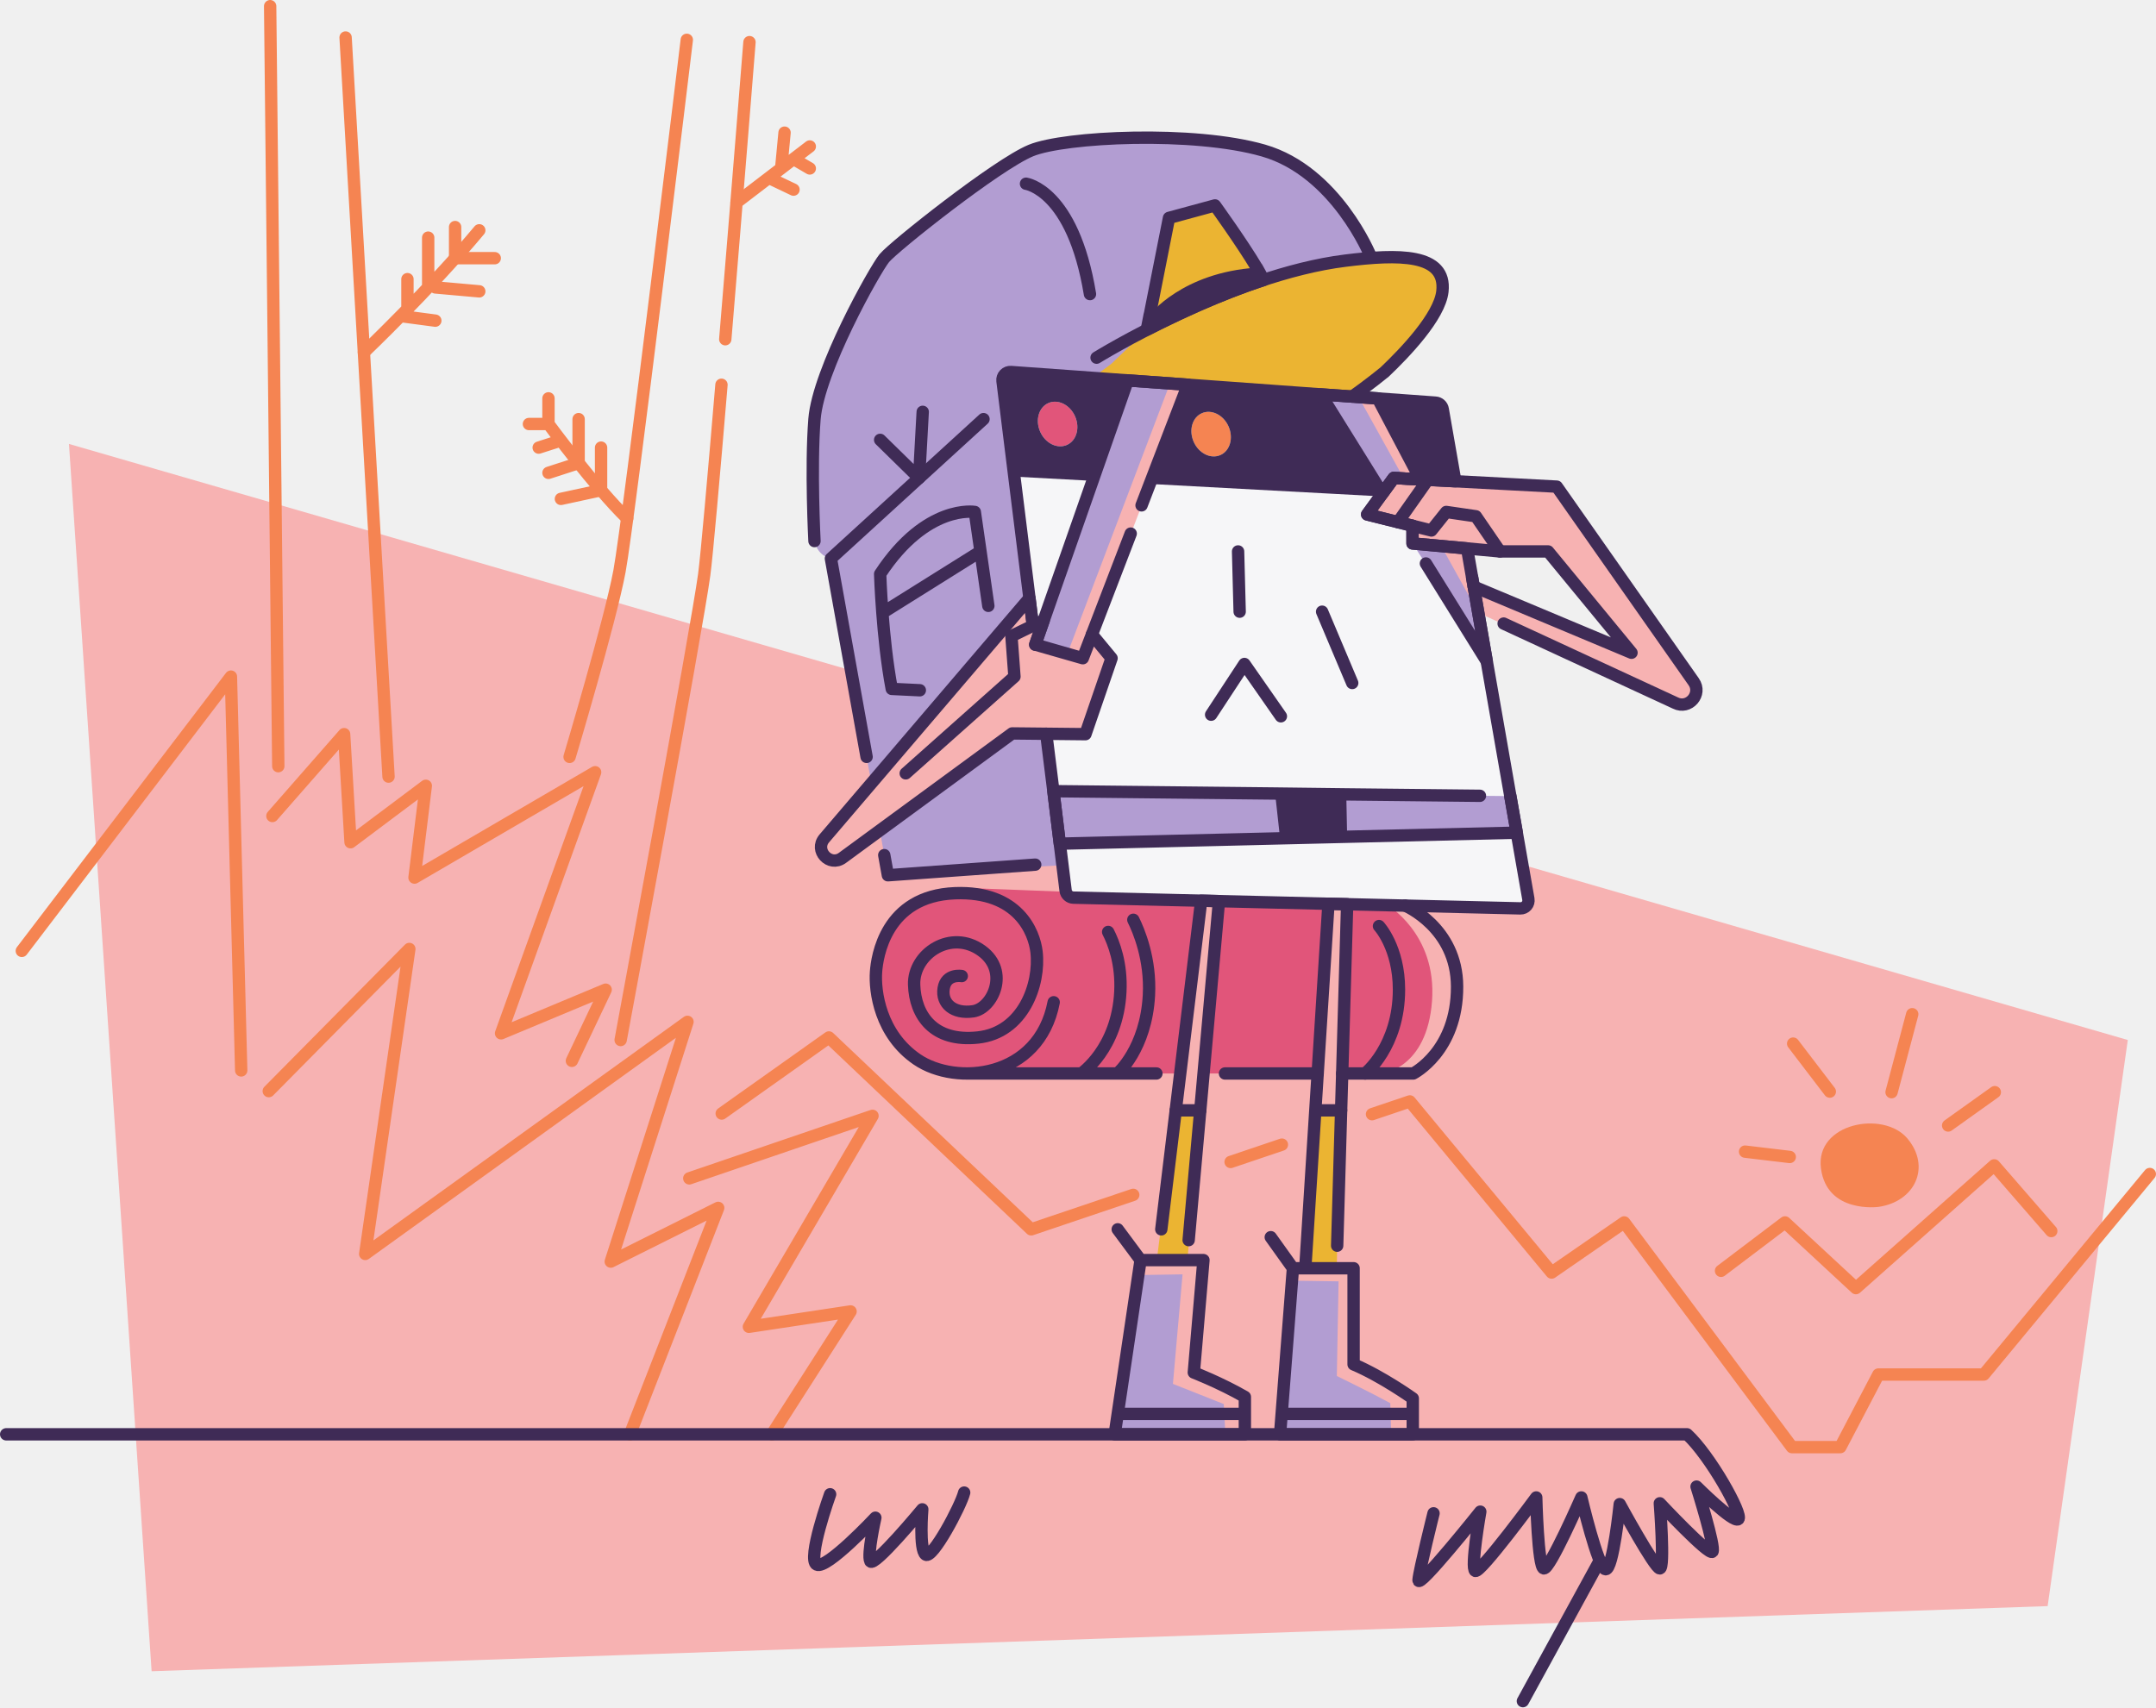
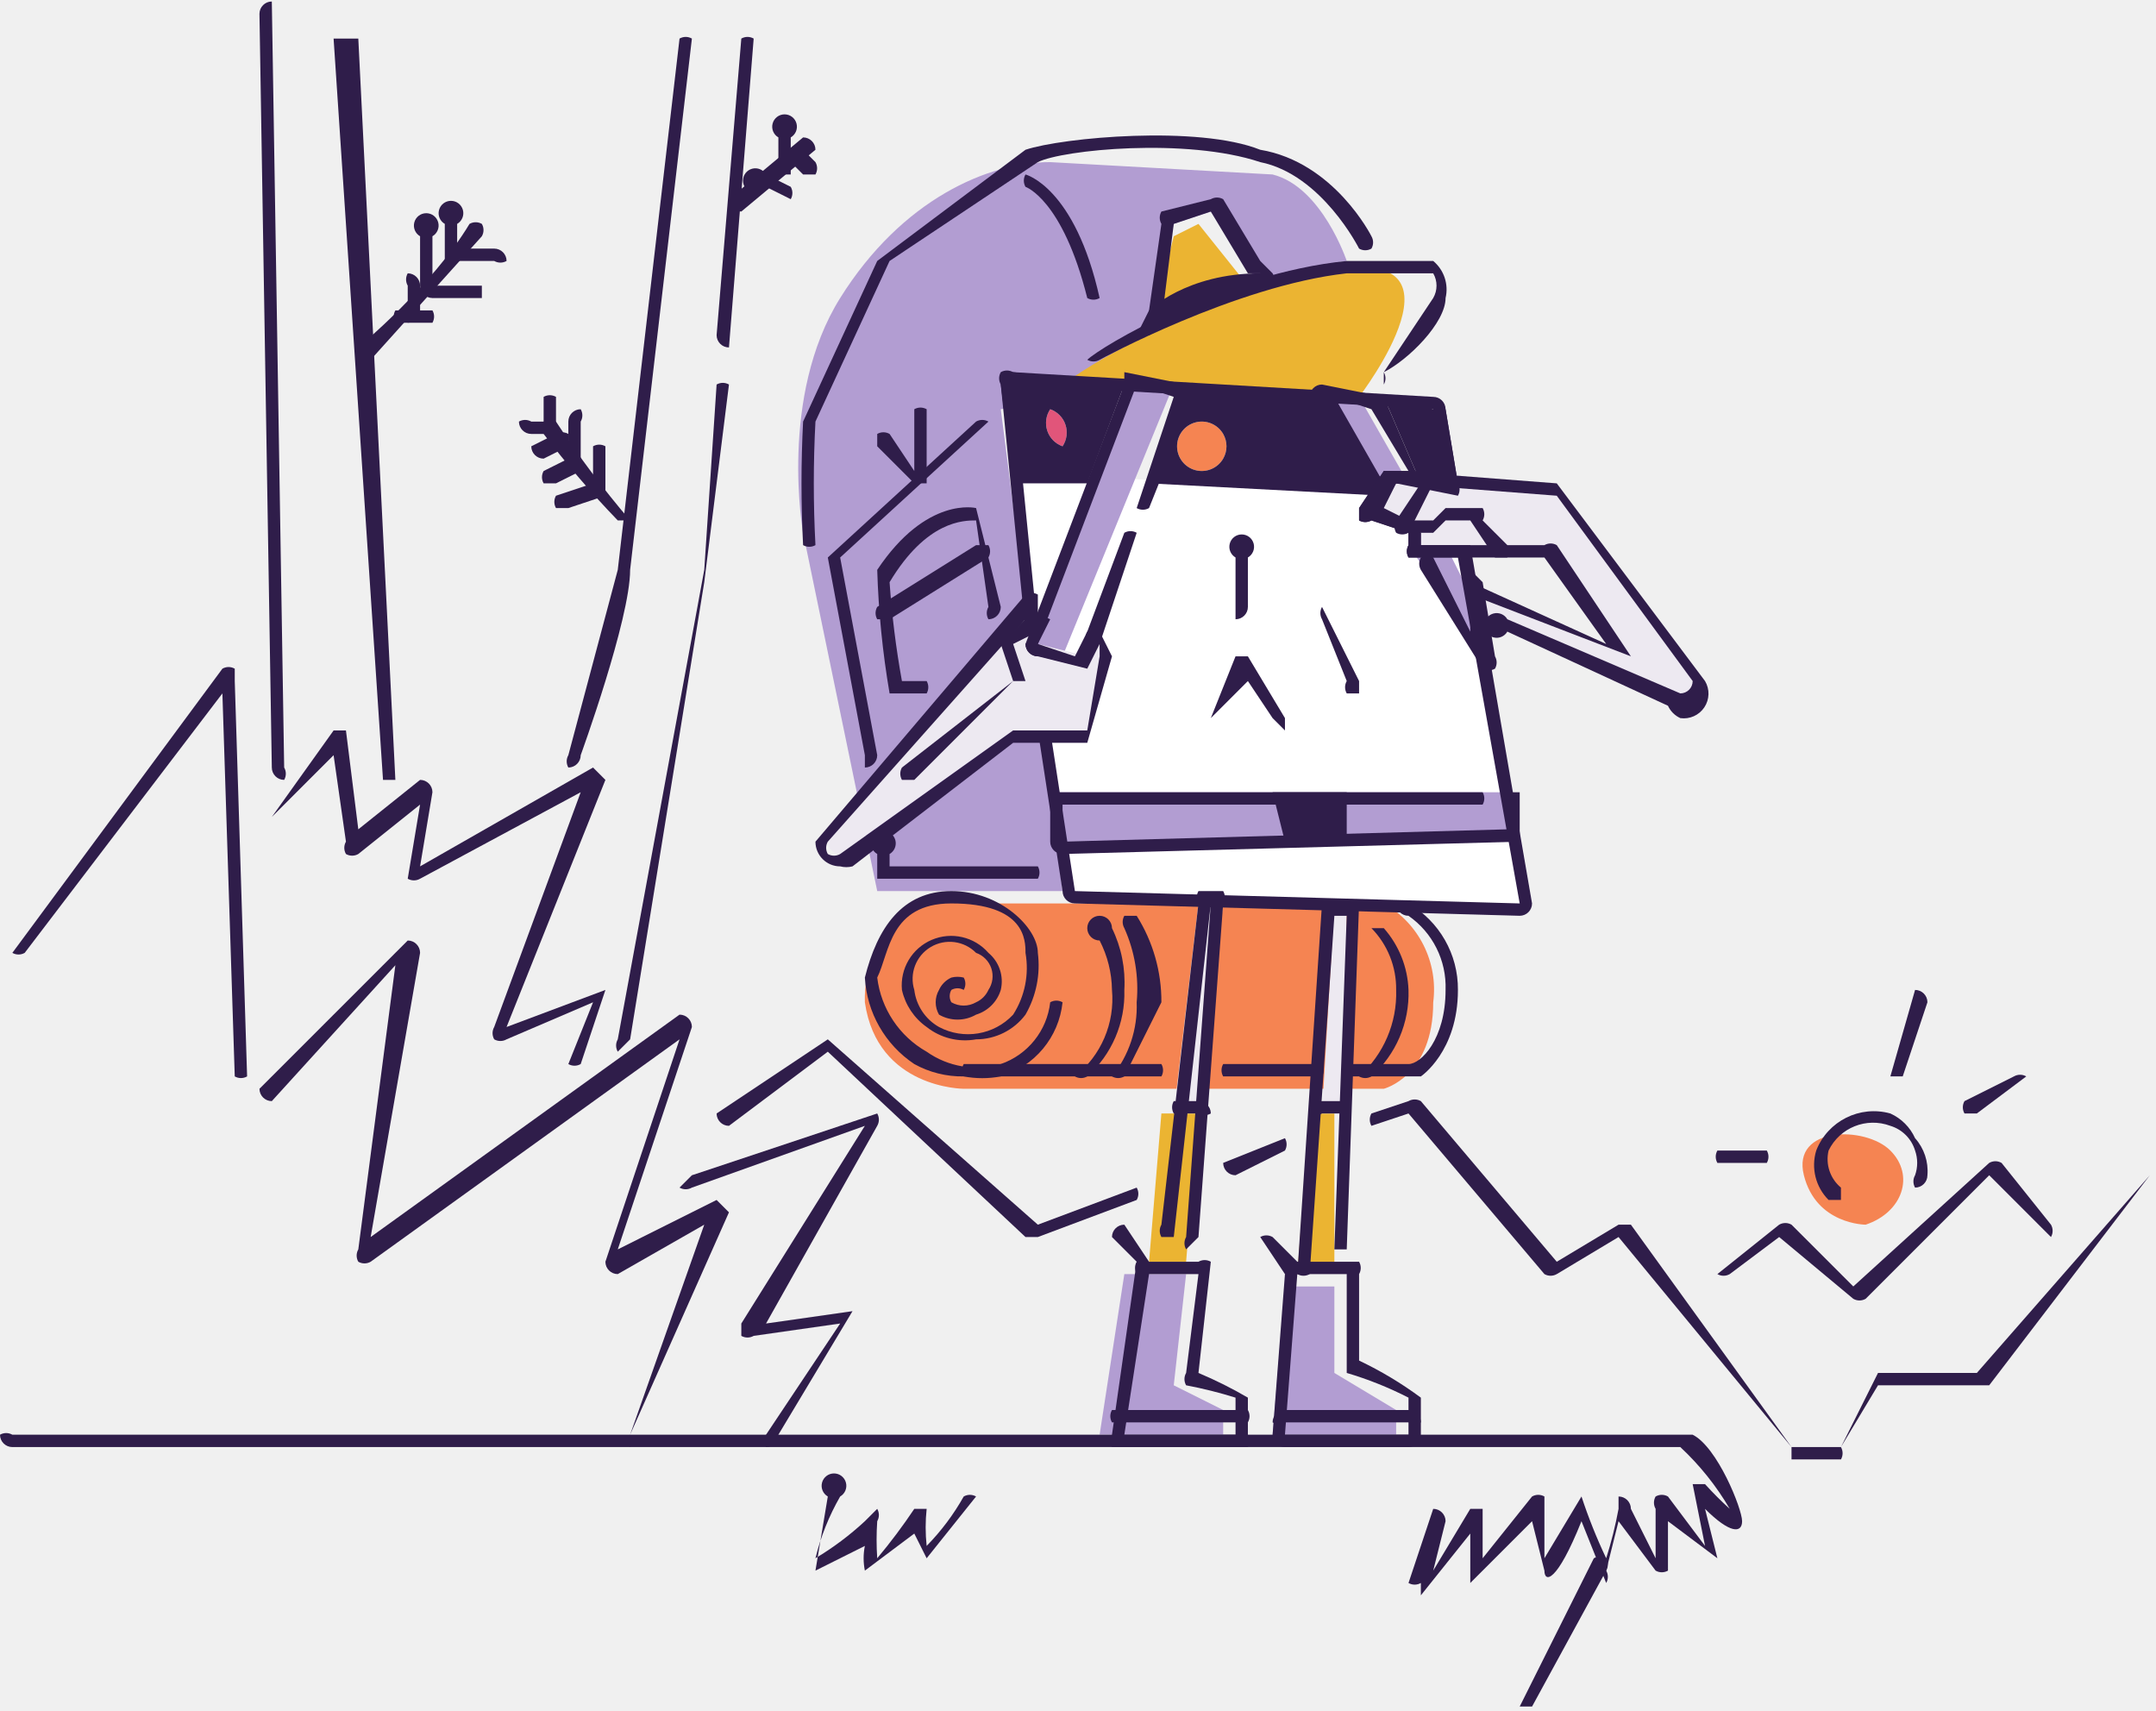
- <svg xmlns="http://www.w3.org/2000/svg" id="preview" width="2.424in" height="1.92in" viewBox="0 0 174.527 138.241">
-   <defs>
-     <style>.cls-1,.cls-2{stroke:#3f2b56;fill:none;stroke-linecap:round;stroke-linejoin:round}.cls-2{stroke:#f58452}.cls-3{fill:#f7b2b2}.cls-5{fill:#f58452}.cls-6{fill:#ebb432}.cls-7{fill:#b29dd2}.cls-8{fill:#e1557a}.cls-9{fill:#3f2b56}</style>
-   </defs>
-   <path d="m5.581 35.946 166.664 48.263-6.489 45.838-153.484 5.273-6.691-99.374z" class="cls-3" />
-   <path d="m98.351 16.631-3.72 1.01-1.864 9.034s4.112-2.36 9.514-4.004l-3.93-6.04ZM107.256 21.496s5.69-1.952 8.864.175-4.215 8.725-4.215 8.725l-2.988 1.679-10.162-.92 8.501-9.659Z" class="cls-6" />
-   <path d="M107.256 21.496c-2.288.5-3.021.52-4.975 1.175-5.402 1.644-9.514 4.004-9.514 4.004-4.228 2.168-6.557 4.037-6.557 4.037l23.66 1.238s10.591-13.342-2.614-10.454Z" class="cls-6" />
-   <path d="m112.208 73.216 1.98.336s4.606 2.45 3.701 7.4-3.485 5.967-3.485 5.967h-2.526l.33-13.703ZM92.329 102.031h5.089l-.778 9.101 4.131 1.975v3.029H90.233l2.096-14.105zM104.663 102.689h4.91v7.784l4.79 2.958v2.705h-10.742l1.042-13.447z" class="cls-3" />
-   <path d="m86.007 70.054-14.133.816-4.613-25.645s-1.05-.154-1.33-1.414c0 0-.027-9.479.074-10.465.227-2.211 4.105-10.247 5.243-11.958 0 0 8.735-8.443 13.744-9.528 3.399-.736 15.411-1.11 19.034.832 5.436 2.914 6.921 8.047 6.921 8.047s-4.808.523-8.666 1.933l-3.93-6.04-3.72 1.01-1.8 9.06-2.85 2.74-2.77 2.074-5.851 1.01 4.647 37.528Z" class="cls-7" />
-   <path d="m84.693 59.413.148 1.199.43 3.45.52 4.25.47 3.8c.04.32.31.56.63.57l36.18.87c.41.01.72-.35.65-.76l-.94-5.37-.52-2.96-1.91-10.92-.817-4.689-.179-1.027-.184-1.055-.413-2.364-4.415-.404v-1.432l-3.672-.918 1.234-1.693-29.86-1.906.066.537 1.5 12.07 1.082 8.752Z" style="fill:#f6f6f8" />
-   <path d="m93.379 31.155 2.782.078-8.509 22.064-1.251-.36 6.978-21.782z" class="cls-3" />
-   <path d="M152.046 97.724s-4.155.554-4.64-3.116 5.055-4.727 6.994-2.429.624 5.13-2.354 5.545Z" class="cls-5" />
-   <path d="m122.781 67.422-13.73.329-5.43.13-17.83.431-.52-4.251 17.95.19 5.76.07 13.28.14.52 2.961zM116.338 47.088l4.013 6.454-.89-5.107-2.677-4.209-2.441-.223 1.995 3.085zM106.911 32.265l4.826 7.81 1.084-1.372h1.068l-4.019-6.753-2.959.315zM94.669 31.155l-8.268 21.782-2.6-.746 7.49-21.39 3.378.354z" class="cls-7" />
-   <path d="m119.298 47.498 12.773 5.355-6.75-8.203h-3.9l-7.078-.647v-1.432l-3.672-.918 2.15-2.95 13.2.7 11.083 15.8c.7.995-.396 2.264-1.483 1.718l-15.954-7.305-.37-2.118ZM83.611 50.66l.876-.425-.686 1.956 3.851 1.105.739-1.922 1.59 1.922-2.115 6.15-5.931-.061-13.737 10.074c-1.039.762-2.303-.6-1.466-1.579l16.603-19.445.276 2.226Z" class="cls-3" />
-   <path d="m104.585 103.695 3.773.056-.142 7.663s2.91 1.42 4.329 2.2l.07 2.483-8.994.04.964-12.442ZM92.149 103.242l3.579-.058-.78 8.869 4.115 1.632.142 2.625-8.972-.174 1.916-12.894z" class="cls-7" />
-   <path d="M95.175 89.907h1.986l-1.057 12.322-2.493.048 1.564-12.37zM106.665 89.907l1.75.199-.195 12.189-2.558.394 1.003-12.782z" class="cls-6" />
-   <path d="m78.806 71.918 33.402 1.298s4.126 2.339 3.714 7.841-4.044 5.862-4.044 5.862H78.22s-6.85-.056-7.262-6.796c-.176-2.873.548-5.474 2.48-6.796 2.613-1.788 5.368-1.41 5.368-1.41Z" class="cls-8" />
-   <path d="M106.665 89.907h1.898l.488-16.693-1.512-.036-.874 16.729zM95.175 89.907h1.986l1.515-16.942-1.439-.035-2.062 16.977z" class="cls-3" />
-   <path d="M86.367 36.025c-.778.347-1.746-.13-2.163-1.066-.416-.935-.122-1.974.656-2.32s1.746.13 2.163 1.066c.416.935.122 1.974-.656 2.32Z" class="cls-8" />
-   <path d="M98.793 36.844c-.778.347-1.746-.13-2.162-1.065-.416-.936-.123-1.974.655-2.32s1.747.13 2.163 1.065c.416.935.123 1.974-.655 2.32Z" class="cls-5" />
-   <path d="m109.87 31.95 9.797 17.667-.696-3.993-7.44-13.363-1.661-.311z" class="cls-3" />
-   <path d="m21.756 88.347 11.379-11.509-3.572 24.692 26.089-18.791-6.212 19.412 8.697-4.348-7.144 18.333M1.765 76.993l16.927-22.207.832 31.886" class="cls-2" />
-   <path d="m62.485 116.136 6.367-9.948-8.23 1.243 10.007-17.082-14.832 5.063M22.049 66.071l5.806-6.626.52 8.749 6.093-4.569-.914 7.432 14.621-8.529-7.615 21.14 8.467-3.534-2.733 5.761M21.868.5l.658 61.537M27.975 3.037l3.476 59.845M55.596 3.224s-4.697 38.99-5.45 43.03-4.039 15.031-4.039 15.031M58.402 31.153c-.623 7.406-1.187 13.805-1.397 15.382-.563 4.228-6.764 37.674-6.764 37.674M60.67 3.412s-.995 12.47-1.96 24.055M111.065 90.216l3.06-1.034 11.477 13.856 5.878-4.059 13.576 18.194h3.919l3.079-5.878h8.538l13.435-16.235M99.617 94.084l4.152-1.403" class="cls-2" />
-   <path d="m58.422 90.162 8.678-6.159 16.375 15.536 8.26-2.791M139.318 102.898l5.178-3.919 5.739 5.318 11.196-9.937 4.619 5.319M141.264 93.248l3.616.431M145.155 84.501l2.968 3.885M154.795 82.12l-1.673 6.313M157.702 91.131l3.777-2.698M29.456 28.532s5.387-5.14 9.34-9.884M32.982 25.022v-2.42M32.426 25.591l2.812.372M34.661 23.273v-4.032M35.238 23.273l3.558.317" class="cls-2" />
-   <path d="M36.84 18.384v2.522h3.209M50.77 41.974c-2.59-2.507-6.372-7.642-6.372-7.642v-2.077M44.398 34.332h-1.582M45.405 35.666l-1.798.577" class="cls-2" />
-   <path d="M46.838 33.937v3.557l-2.44.792M48.656 36.243v3.449l-3.251.703M59.622 16.396l5.93-4.536M62.233 14.399l2.001.954M64.234 12.868l1.318.771M63.233 13.639l.276-2.899" class="cls-2" />
-   <path d="m100.222 44.65.128 4.877M98.04 57.869l2.695-4.107 2.952 4.236M107.024 49.527l2.438 5.775M92.408 40.919l3.753-9.768-4.87-.35-7.49 21.39v.01M88.391 51.374l3.139-8.169M122.261 64.461l.52 2.961-13.73.329-5.43.13-17.83.431-.52-4.251 17.95.19 5.76.07 10.819.115" class="cls-1" />
-   <path d="m103.621 67.881-.4-3.63 5.76.07.07 3.43-5.43.13z" class="cls-9" />
-   <path d="m108.243 100.864.808-27.65-1.512-.036-1.877 29.511M109.573 110.473v-7.784h-4.91l-1.042 13.447h10.742v-2.909s-2.515-1.796-4.79-2.754ZM103.769 114.484h10.593M96.221 100.414l2.455-27.449-1.439-.035-3.231 26.609M92.329 102.03h5.09l-.78 9.102s2.156.838 4.132 1.975v3.03H90.233l2.096-14.106ZM90.479 114.484h10.292M92.329 102.031l-1.85-2.492M104.663 102.689l-1.796-2.514" class="cls-1" />
-   <path d="M81.841 30.122a.644.644 0 0 0-.69.72l.96 7.75 6.333.341 2.846-8.13-9.449-.681Zm4.526 5.903c-.778.347-1.746-.13-2.163-1.066-.416-.935-.122-1.974.656-2.32s1.746.13 2.163 1.066c.416.935.122 1.974-.656 2.32Z" class="cls-9" />
-   <path d="m121.421 44.65-1.95-2.847-2.4-.35-1.2 1.5-1.528-.382M113.165 42.277l2.356-3.344" class="cls-1" />
-   <path d="m121.719 50.49 13.902 6.431c1.087.546 2.182-.723 1.484-1.719L126.02 39.403l-13.2-.7-2.15 2.95 3.672.918h0v1.432l7.078.647h3.9l6.75 8.203-12.773-5.355" class="cls-1" />
-   <path d="m117.808 38.968-1.017-5.827a.638.638 0 0 0-.59-.54l-4.668-.337 3.45 6.554 2.825.15ZM111.905 39.96l-4.994-8.029.719.052-11.47-.828-3.085 8.028 18.663 1.006.167-.229Zm-13.112-3.116c-.778.347-1.746-.13-2.162-1.065-.416-.936-.123-1.974.655-2.32s1.747.13 2.163 1.065c.416.935.123 1.974-.655 2.32Z" class="cls-9" />
-   <path d="m112.821 38.703 2.163.115-3.453-6.557-4.62-.329 4.994 8.028.916-1.257zM115.427 45.624l4.924 7.918-.817-4.689h0l-.179-1.027-.184-1.055" class="cls-1" />
-   <path d="m84.693 59.413.148 1.199.43 3.45.52 4.25.47 3.8c.04.32.31.56.63.57l36.18.87c.41.01.72-.35.65-.76l-.94-5.37-.52-2.96-1.91-10.92-.817-4.689h0l-.179-1.027-.184-1.055-.413-2.364-4.415-.404v-1.432h0l-3.672-.918 2.15-2.95 4.987.265-1.017-5.826a.638.638 0 0 0-.59-.54l-4.67-.34-4.62-.33-10.75-.78-4.87-.35-9.45-.68a.644.644 0 0 0-.69.72l.96 7.75 1.5 12.069" class="cls-1" />
-   <path d="m83.611 50.66.876-.425-.686 1.956 3.851 1.105.739-1.922 1.59 1.922-2.115 6.15-5.931-.061-13.737 10.074c-1.039.762-2.303-.6-1.466-1.579l16.603-19.445.276 2.226Z" class="cls-1" />
-   <path d="m73.318 62.618 8.802-7.832-.245-3.28 1.736-.845M88.767 28.96s10.853-6.706 20.15-7.857c4.248-.526 8.196-.614 7.845 2.498-.229 2.036-3.05 4.976-4.676 6.52 0 0-1.343 1.099-2.635 1.992" class="cls-1" />
-   <path d="M102.281 22.672c-3.58 1.18-6.96 2.76-9.45 4.03l.24-1.22.01-.01 1.55-7.83 3.72-1.01s2.2 3.05 3.38 5.04h.01c.22.38.41.73.54 1Z" class="cls-1" />
-   <path d="M102.281 22.672c-3.58 1.18-6.96 2.76-9.45 4.03l.24-1.22.01-.01s2.62-3.41 8.65-3.8h.01c.22.38.41.73.54 1Z" class="cls-9" />
-   <path d="m71.58 69.239.294 1.631 11.927-.86M79.614 33.937 67.261 45.225l2.889 16.06" class="cls-1" />
-   <path d="M65.932 43.81s-.313-5.915 0-9.873 4.886-12.095 5.648-13.03 9.129-7.585 11.866-8.717 13.183-1.63 18.835 0c5.896 1.699 8.666 8.549 8.666 8.549" class="cls-1" />
-   <path d="M83.055 14.876s3.787.502 5.177 8.936M80.005 49.056l-1.094-7.603s-3.91-.685-7.663 5.023c0 0 .157 5.16.939 9.304l2.273.11M71.58 49.527l7.791-4.877M77.853 79.032s-1.272-.231-1.465 1.003.81 2.082 2.39 1.85 2.97-3.238.695-4.896c-2.474-1.803-5.552.231-5.475 2.737s1.58 4.665 5.166 4.28c3.67-.395 5.05-4.319 4.742-6.94-.184-1.572-1.465-4.935-6.592-4.743-5.665.214-6.316 5.206-6.4 6.362-.116 1.58.334 5.058 3.315 7.094 3.162 2.16 9.87 1.581 11.066-4.626M108.65 86.919h5.753s3.565-1.795 3.548-7.039c-.016-4.788-4.202-6.553-4.202-6.553M99.162 86.919h7.503M78.221 86.919h15.39M89.704 75.46c.449.87 1.103 2.555.988 4.845-.231 4.626-3.161 6.614-3.161 6.614M91.742 74.474c.436.876 1.418 3.197 1.264 6.1-.232 4.357-2.545 6.345-2.545 6.345" class="cls-1" />
-   <path d="M111.628 74.984s1.619 1.735 1.619 5.14c0 4.614-2.738 6.795-2.738 6.795M71.248 35.616l3.15 3.087.295-5.357M95.175 89.907h1.986M106.665 89.907h1.898M67.197 120.99s-1.899 5.29-1.085 5.697 4.748-3.798 4.748-3.798-.678 2.984-.407 3.527 4.205-4.205 4.205-4.205-.271 3.256.271 3.663 2.85-3.934 3.12-5.02" class="cls-1" />
-   <path d="M116.044 122.533s-1.149 4.596-1.216 5.407 5.001-5.542 5.001-5.542-.81 4.596-.405 4.799 4.934-5.949 4.934-5.949.135 5.61.608 5.746 3.042-5.746 3.042-5.746 1.352 5.746 1.96 5.813 1.15-5.272 1.15-5.272 2.838 5.205 3.244 5.205 0-5.272 0-5.272 3.988 4.258 4.258 3.92-1.284-5.272-1.284-5.272 2.974 2.974 3.38 2.636-2.283-5.155-4.15-6.87H.5M129.501 126.355l-6.224 11.386" class="cls-1" />
+ <svg xmlns="http://www.w3.org/2000/svg" width="232.3" height="184.3" viewBox="0 0 174.5 138.2">
+   <path fill="#fff" d="M85 59v5l1 4v4a1 1 0 0 0 1 1l36 1a1 1 0 0 0 1-1l-1-6-1-3-2-11v-4l-1-1v-4h-5v-1l-3-1 1-2-30-2v1l2 12Z" />
+   <path fill="#f58452" d="M151 99s-4 0-5-4 5-4 7-2 1 5-2 6Z" />
+   <path fill="#b29dd2" d="M86 72H71l-6-29s-2-11 3-19 12-11 17-11l18 1c4 1 6 7 6 7a26 26 0 0 0-7 2l-4-6-3 1-2 9-3 2-3 3-6 1Z" />
+   <path fill="#b29dd2" d="m123 67-14 1H86l-1-4h37l1 3zm-7-20 4 7-1-6-2-4h-3l2 3zm-9-15 5 8 1-1h1l-4-7h-3zm-12-1-9 22-2-1 7-21h4z" />
+   <path fill="#ede9f1" d="m119 48 13 5-7-8h-4l-7-1v-1l-3-1 2-3h13l11 16a1 1 0 0 1-1 2l-16-7Zm-35 3v-1 2l4 1v-2l2 2-2 6h-6L68 69a1 1 0 0 1-1-1l16-20Z" />
+   <path fill="#b29dd2" d="M104 104h4v7l5 3v2h-10Zm-13-1h5l-1 9 4 2v2H89l2-13z" />
+   <path fill="#ebb432" d="M94 90h3l-1 12h-3l1-12zm12 0h2v12l-3 1 1-13z" />
+   <path fill="#f58452" d="M79 73h33a8 8 0 0 1 4 8c0 6-4 7-4 7H78s-7 0-8-7a9 9 0 0 1 3-7 9 9 0 0 1 6-1Z" />
+   <path fill="#ede9f1" d="M107 90h2V73h-1l-1 17zm-12 0h2l2-17h-2l-2 17z" />
+   <path fill="#ebb432" d="M107 22a59 59 0 0 0-6 1l-4-5-2 1-2 8a42 42 0 0 0-7 4l24 1s10-13-3-10Z" />
+   <path fill="#e1557a" d="M86 36a2 2 0 0 1-1-3 2 2 0 0 1 1 3Z" />
+   <path fill="#f58452" d="M99 37a2 2 0 1 1 0-2 2 2 0 0 1 0 2Z" />
+   <path fill="#2f1d4a" d="m66 127 1-6a1 1 0 1 1 1 0 19 19 0 0 0-2 5 24 24 0 0 0 4-3l1-1a1 1 0 0 1 0 1 22 22 0 0 0 0 3 46 46 0 0 0 3-4h1a14 14 0 0 0 0 3 19 19 0 0 0 3-4 1 1 0 0 1 1 0l-4 5-1-2-4 3a5 5 0 0 1 0-2l-4 2Zm0-1Z" />
+   <path fill="#2f1d4a" d="M115 129v-1a1 1 0 0 1-1 0l2-6a1 1 0 0 1 1 1l-1 4 3-5h1v4l4-5a1 1 0 0 1 1 0v5l3-5a43 43 0 0 0 2 5 33 33 0 0 0 1-4v-1a1 1 0 0 1 1 1l2 4v-4a1 1 0 0 1 0-1 1 1 0 0 1 1 0l3 4-1-5h1a28 28 0 0 0 2 2 22 22 0 0 0-4-5H1a1 1 0 0 1-1-1 1 1 0 0 1 1 0h136c2 1 4 6 4 7s-1 1-3-1l1 4-4-3v4a1 1 0 0 1-1 0l-3-4-1 4a1 1 0 0 1 0 1l-2-5c-2 5-3 5-3 4l-1-4-5 5v-4l-4 5Zm23-3Z" />
+   <path fill="#2f1d4a" d="m123 138 6-12a1 1 0 0 1 1 0 1 1 0 0 1 0 1l-6 11h-1Zm-72-21a1 1 0 0 1 0-1l6-17-7 4a1 1 0 0 1-1-1l6-18-25 18a1 1 0 0 1-1 0 1 1 0 0 1 0-1l3-23-10 11a1 1 0 0 1-1-1l12-12a1 1 0 0 1 1 1l-4 23 25-18a1 1 0 0 1 1 1l-6 18 8-4 1 1-8 18a1 1 0 0 1 0 1ZM20 87a1 1 0 0 1-1 0l-1-31L2 77a1 1 0 0 1-1 0l17-23a1 1 0 0 1 1 0v1l1 32Z" />
+   <path fill="#2f1d4a" d="M62 117a1 1 0 0 1 0-1l6-9-7 1a1 1 0 0 1-1 0v-1l10-16-14 5a1 1 0 0 1-1 0l1-1 15-5a1 1 0 0 1 0 1l-9 16 7-1-6 10a1 1 0 0 1-1 1ZM46 86l2-5-7 3a1 1 0 0 1-1 0 1 1 0 0 1 0-1l7-19-13 7a1 1 0 0 1-1 0l1-6-5 4a1 1 0 0 1-1 0 1 1 0 0 1 0-1l-1-7-5 5 5-7h1l1 8 5-4a1 1 0 0 1 1 1l-1 6 14-8 1 1-8 20 8-3-2 6a1 1 0 0 1-1 0ZM23 63a1 1 0 0 1-1-1L21 1a1 1 0 0 1 1-1l1 62a1 1 0 0 1 0 1Z" />
+   <path fill="#2f1d4a" d="M31 63 27 3h2l3 60Zm15-1a1 1 0 0 1 0-1l4-15 5-43a1 1 0 0 1 1 0l-5 43c0 4-4 15-4 15a1 1 0 0 1-1 1Zm4 23a1 1 0 0 1 0-1l7-38 1-15a1 1 0 0 1 1 0l-2 16-6 37-1 1Zm9-57a1 1 0 0 1-1-1l2-24a1 1 0 0 1 1 0l-2 25Zm90 90h-4v-1l-14-17-5 3a1 1 0 0 1-1 0l-11-13-3 1a1 1 0 0 1 0-1l3-1a1 1 0 0 1 1 0l11 13 5-3h1l13 18h4l3-6h8l14-16-13 17h-9l-3 5a1 1 0 0 1 0 1Zm-49-23a1 1 0 0 1-1-1l5-2a1 1 0 0 1 0 1l-4 2Zm-17 5L67 85l-8 6a1 1 0 0 1-1-1l9-6 17 15 8-3a1 1 0 0 1 0 1l-8 3h-1Z" />
+   <path fill="#2f1d4a" d="m150 105-6-5-4 3a1 1 0 0 1-1 0l5-4a1 1 0 0 1 1 0l5 5 11-10a1 1 0 0 1 1 0l4 5a1 1 0 0 1 0 1l-5-5-10 10a1 1 0 0 1-1 0Zm-7-11h-4a1 1 0 0 1 0-1h4a1 1 0 0 1 0 1Zm4-7-3-4 3 4Zm7 0h-1l2-7a1 1 0 0 1 1 1l-2 6Zm6 3h-1a1 1 0 0 1 0-1l4-2a1 1 0 0 1 1 0l-4 3Z" />
+   <path fill="#2f1d4a" d="M148 97a4 4 0 0 1-1-4 5 5 0 0 1 6-3 4 4 0 0 1 2 2 4 4 0 0 1 1 3 1 1 0 0 1-1 1 1 1 0 0 1 0-1 3 3 0 0 0 0-2 3 3 0 0 0-2-2 4 4 0 0 0-5 2 3 3 0 0 0 1 3v1h-1ZM29 29a1 1 0 0 1 0-1s6-5 9-10a1 1 0 0 1 1 0 1 1 0 0 1 0 1l-9 10h-1Z" />
+   <path fill="#2f1d4a" d="M33 26a1 1 0 0 1 0-1v-2a1 1 0 0 1 0-1 1 1 0 0 1 1 1v2a1 1 0 0 1-1 1Z" />
+   <path fill="#2f1d4a" d="M35 26h-3a1 1 0 0 1 0-1h3a1 1 0 0 1 0 1Zm0-2a1 1 0 0 1-1-1v-4a1 1 0 1 1 1 0v4a1 1 0 0 1 0 1Z" />
+   <path fill="#2f1d4a" d="M39 24h-4a1 1 0 0 1 0-1h4v1Zm1-3h-3a1 1 0 0 1-1 0v-3a1 1 0 1 1 1 0v2h3a1 1 0 0 1 1 1 1 1 0 0 1-1 0Zm11 21h-1a77 77 0 0 1-6-7v-3a1 1 0 0 1 1 0v2a78 78 0 0 0 6 8Z" />
+   <path fill="#2f1d4a" d="M44 35h-1a1 1 0 0 1-1-1 1 1 0 0 1 1 0h1a1 1 0 0 1 1 0 1 1 0 0 1-1 1Zm0 2a1 1 0 0 1-1-1l2-1a1 1 0 0 1 1 0v1l-2 1Z" />
+   <path fill="#2f1d4a" d="M44 39a1 1 0 0 1 0-1l2-1v-3a1 1 0 0 1 1-1 1 1 0 0 1 0 1v3a1 1 0 0 1 0 1l-2 1h-1Z" />
+   <path fill="#2f1d4a" d="M45 41a1 1 0 0 1 0-1l3-1v-3a1 1 0 0 1 1 0v4l-3 1Zm15-24a1 1 0 0 1-1-1l6-5a1 1 0 0 1 1 1l-6 5Z" />
+   <path fill="#2f1d4a" d="m64 16-2-1a1 1 0 1 1 0-1l2 1a1 1 0 0 1 0 1Zm2-2h-1l-1-1a1 1 0 0 1 1-1l1 1a1 1 0 0 1 0 1Z" />
+   <path fill="#2f1d4a" d="M63 14v-3a1 1 0 1 1 1 0v3h-1Zm37 36v-5a1 1 0 1 1 1 0v4a1 1 0 0 1-1 1Zm4 9-1-1-2-3-3 3 2-5h1l3 5v1Zm5-3a1 1 0 0 1 0-1l-2-5a1 1 0 0 1 0-1l3 6v1h-1Zm-25-3a1 1 0 0 1-1-1l8-21v-1l5 1a1 1 0 0 1 1 0l-4 10a1 1 0 0 1-1 0l3-9-3-1-8 21a1 1 0 0 1 0 1Z" />
+   <path fill="#2f1d4a" d="M88 52a1 1 0 0 1 0-1l3-8a1 1 0 0 1 1 0l-3 9a1 1 0 0 1-1 0Zm-2 17a1 1 0 0 1-1-1v-4h35a1 1 0 0 1 0 1H86v3l36-1v-2a1 1 0 0 1 0-1h1v4l-37 1Z" />
+   <path fill="#2f1d4a" d="m104 68-1-4h6v4h-5zm2 35a1 1 0 0 1-1 0l2-30a1 1 0 0 1 1 0h2l-1 28h-1l1-27h-1l-2 29Z" />
+   <path fill="#2f1d4a" d="M114 117h-10a1 1 0 0 1-1-1l1-13 1-1h5a1 1 0 0 1 0 1v7a30 30 0 0 1 5 3v3a1 1 0 0 1-1 1Zm-10-1h10v-3a29 29 0 0 0-5-2v-8h-4Z" />
+   <path fill="#2f1d4a" d="M114 115h-10a1 1 0 0 1-1 0 1 1 0 0 1 1-1h10a1 1 0 0 1 1 1 1 1 0 0 1-1 0Zm-18-14a1 1 0 0 1 0-1l2-27-3 27h-1a1 1 0 0 1 0-1l3-26a1 1 0 0 1 0-1h2a1 1 0 0 1 0 1l-2 27-1 1Zm5 16H90a1 1 0 0 1 0-1l2-14h5a1 1 0 0 1 1 0l-1 9a34 34 0 0 1 4 2v3a1 1 0 0 1 0 1Zm-10-1h9v-3a36 36 0 0 0-4-1 1 1 0 0 1 0-1l1-8h-4Z" />
+   <path fill="#2f1d4a" d="M101 115H90a1 1 0 0 1 0-1h11a1 1 0 0 1 0 1Zm-9-12a1 1 0 0 1 0-1l-2-2a1 1 0 0 1 1-1l2 3a1 1 0 0 1-1 1Zm13 0h-1l-2-3a1 1 0 0 1 1 0l2 2a1 1 0 0 1 0 1ZM82 30a1 1 0 0 0-1 1l1 8h6l3-8Zm4 6a2 2 0 0 1-1-3 2 2 0 0 1 1 3Zm35 9-2-3h-2l-1 1h-2a1 1 0 0 1 0-1h2l1-1h3a1 1 0 0 1 0 1l2 2v1h-1Z" />
+   <path fill="#2f1d4a" d="M113 43a1 1 0 0 1 0-1l2-3a1 1 0 0 1 1 0l-2 4a1 1 0 0 1-1 0Z" />
+   <path fill="#2f1d4a" d="M136 58a2 2 0 0 1-1-1l-13-6a1 1 0 1 1 0-1l14 6a1 1 0 0 0 1-1l-11-15-13-1-1 2 2 1 1 1v1h10a1 1 0 0 1 1 0l6 9-13-5a1 1 0 0 1 0-1l11 5-5-7h-11a1 1 0 0 1 0-1v-1l-3-1a1 1 0 0 1-1 0v-1l2-3h1l13 1 12 16a2 2 0 0 1-2 3Z" />
+   <path fill="#2f1d4a" d="m118 39-1-6a1 1 0 0 0-1 0l-4-1 3 7Zm-6 1-5-8h1l-12-1-3 8 19 1Zm-13-3a2 2 0 1 1 0-2 2 2 0 0 1 0 2Z" />
+   <path fill="#2f1d4a" d="M112 40a1 1 0 0 1-1 0l-5-8a1 1 0 0 1 1-1l5 1 3 7h-2l-1 1Zm-4-8 4 7v-1h2l-3-5Zm12 22-5-8a1 1 0 0 1 0-1 1 1 0 0 1 1 0l3 6v-4a1 1 0 0 1 0-1l1 1 1 6a1 1 0 0 1 0 1 1 1 0 0 1-1 0Z" />
+   <path fill="#2f1d4a" d="m123 74-36-1a1 1 0 0 1-1-1l-2-13h1l2 13 36 1-5-28h-4a1 1 0 0 1 0-1v-1l-3-1a1 1 0 0 1-1 0v-1l2-3h5l-1-5-34-2 2 20a1 1 0 0 1-1 0l-2-20a1 1 0 0 1 0-1 1 1 0 0 1 1 0l34 2a1 1 0 0 1 1 1l1 6a1 1 0 0 1 0 1l-5-1-2 2 3 1 1 1v1h4l5 29a1 1 0 0 1-1 1Z" />
+   <path fill="#2f1d4a" d="M68 70a2 2 0 0 1-2-2l17-20a1 1 0 0 1 1 0v2a1 1 0 0 1 1 0l-1 2 3 1 1-2a1 1 0 0 1 1 0l1 2-2 7h-6L69 70a2 2 0 0 1-1 0Zm15-20L67 68a1 1 0 0 0 0 1 1 1 0 0 0 1 0l14-10h6l1-6v-1l-1 2-4-1a1 1 0 0 1-1-1l1-1a1 1 0 0 1-1 0Z" />
+   <path fill="#2f1d4a" d="M73 63a1 1 0 0 1 0-1l9-7-1-3 1-1 1-1a1 1 0 0 1 1 1l-2 1 1 3h-1l-8 8h-1Zm39-32v-1l4-6a2 2 0 0 0 0-2h-7c-9 1-20 7-20 7a1 1 0 0 1-1 0c1-1 11-7 21-8h7a3 3 0 0 1 1 3c0 2-3 5-5 6a1 1 0 0 1 0 1Z" />
+   <path fill="#2f1d4a" d="M93 27h-1l1-2 1-7a1 1 0 0 1 0-1l4-1a1 1 0 0 1 1 0l3 5 1 1a1 1 0 0 1 0 1 1 1 0 0 1-1 0 67 67 0 0 0-9 4Zm1-1a68 68 0 0 1 8-4h-1l-3-5-3 1-1 8Z" />
+   <path fill="#2f1d4a" d="M102 23a69 69 0 0 0-9 4v-2s3-3 9-3v1ZM72 71h-1v-2a1 1 0 1 1 1 0v1h12a1 1 0 0 1 0 1H72Zm-2-9v-1l-3-16 12-11a1 1 0 0 1 1 0L68 45l3 16a1 1 0 0 1-1 1Z" />
+   <path fill="#2f1d4a" d="M66 44a1 1 0 0 1-1 0 97 97 0 0 1 0-10l6-13 12-9c3-1 14-2 19 0 6 1 9 7 9 7a1 1 0 0 1 0 1 1 1 0 0 1-1 0s-3-6-8-7c-6-2-16-1-18 0l-12 8-6 13a94 94 0 0 0 0 10Z" />
+   <path fill="#2f1d4a" d="M88 24c-2-8-5-9-5-9a1 1 0 0 1 0-1s4 1 6 10a1 1 0 0 1-1 0ZM74 56h-2a72 72 0 0 1-1-10c4-6 8-5 8-5l2 8a1 1 0 0 1-1 1 1 1 0 0 1 0-1l-1-7c-1 0-4 0-7 5a73 73 0 0 0 1 8h2a1 1 0 0 1 0 1Z" />
+   <path fill="#2f1d4a" d="M72 50h-1a1 1 0 0 1 0-1l8-5h1a1 1 0 0 1 0 1l-8 5Zm6 37a8 8 0 0 1-4-1 9 9 0 0 1-4-7c1-4 3-7 7-7s7 3 7 5a8 8 0 0 1-1 5 5 5 0 0 1-4 2 5 5 0 0 1-4-1 5 5 0 0 1-2-3 4 4 0 0 1 7-3 3 3 0 0 1 1 3 3 3 0 0 1-2 2 3 3 0 0 1-3 0 2 2 0 0 1 0-2 2 2 0 0 1 1-1 2 2 0 0 1 1 0 1 1 0 0 1 0 1 1 1 0 0 0-1 0 1 1 0 0 0 0 1 2 2 0 0 0 2 0 2 2 0 0 0 1-1 2 2 0 0 0-1-3 3 3 0 0 0-5 3 4 4 0 0 0 2 3 5 5 0 0 0 6-1 7 7 0 0 0 1-5c0-1 0-4-6-4-5 0-5 4-6 6a8 8 0 0 0 4 6 7 7 0 0 0 6 1 6 6 0 0 0 4-5 1 1 0 0 1 1 0 7 7 0 0 1-5 6 8 8 0 0 1-3 0Zm36 0h-5a1 1 0 0 1 0-1h5c1 0 3-2 3-6a7 7 0 0 0-3-6 1 1 0 0 1-1-1 1 1 0 0 1 1 0 8 8 0 0 1 4 7c0 5-3 7-3 7h-1Zm-7 0h-8a1 1 0 0 1 0-1h8a1 1 0 0 1 0 1Z" />
+   <path fill="#2f1d4a" d="M94 87H78a1 1 0 0 1 0-1h16a1 1 0 0 1 0 1Z" />
+   <path fill="#2f1d4a" d="M88 87a1 1 0 0 1-1 0 8 8 0 0 0 3-7 9 9 0 0 0-1-4 1 1 0 1 1 1-1 10 10 0 0 1 1 5 9 9 0 0 1-3 7Z" />
+   <path fill="#2f1d4a" d="M90 87a9 9 0 0 0 2-6 12 12 0 0 0-1-6 1 1 0 0 1 0-1h1a13 13 0 0 1 2 7l-3 6a1 1 0 0 1-1 0Zm21 0a1 1 0 0 1-1 0 9 9 0 0 0 3-7 7 7 0 0 0-2-5h1a8 8 0 0 1 2 5 9 9 0 0 1-3 7ZM74 39l-3-3v-1a1 1 0 0 1 1 0l2 3v-5a1 1 0 0 1 1 0v6Zm23 51h-2a1 1 0 0 1 0-1h2a1 1 0 0 1 1 1 1 1 0 0 1-1 0Zm12 0h-2a1 1 0 0 1-1 0 1 1 0 0 1 1-1h2a1 1 0 0 1 0 1Z" />
</svg>
